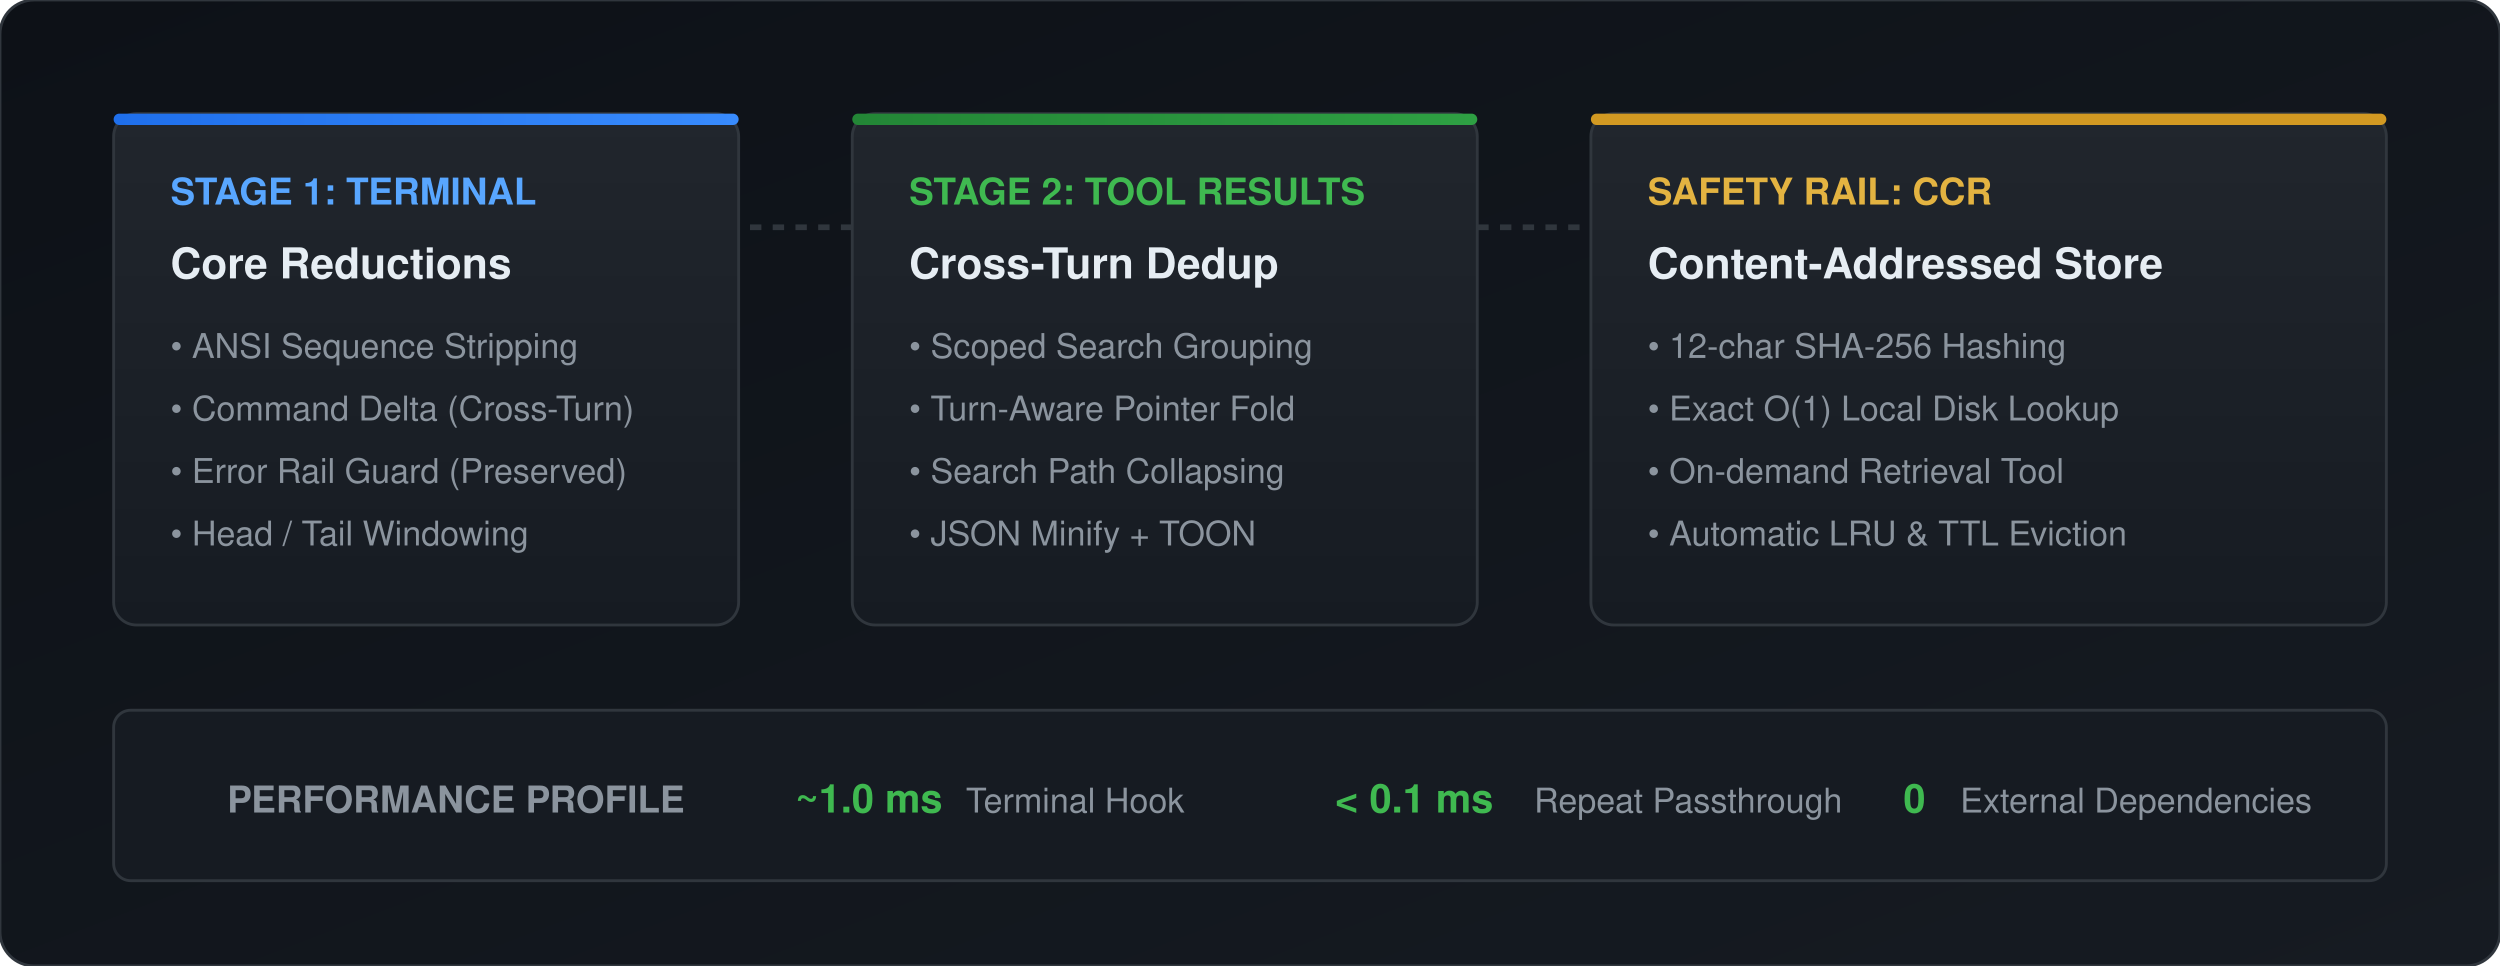
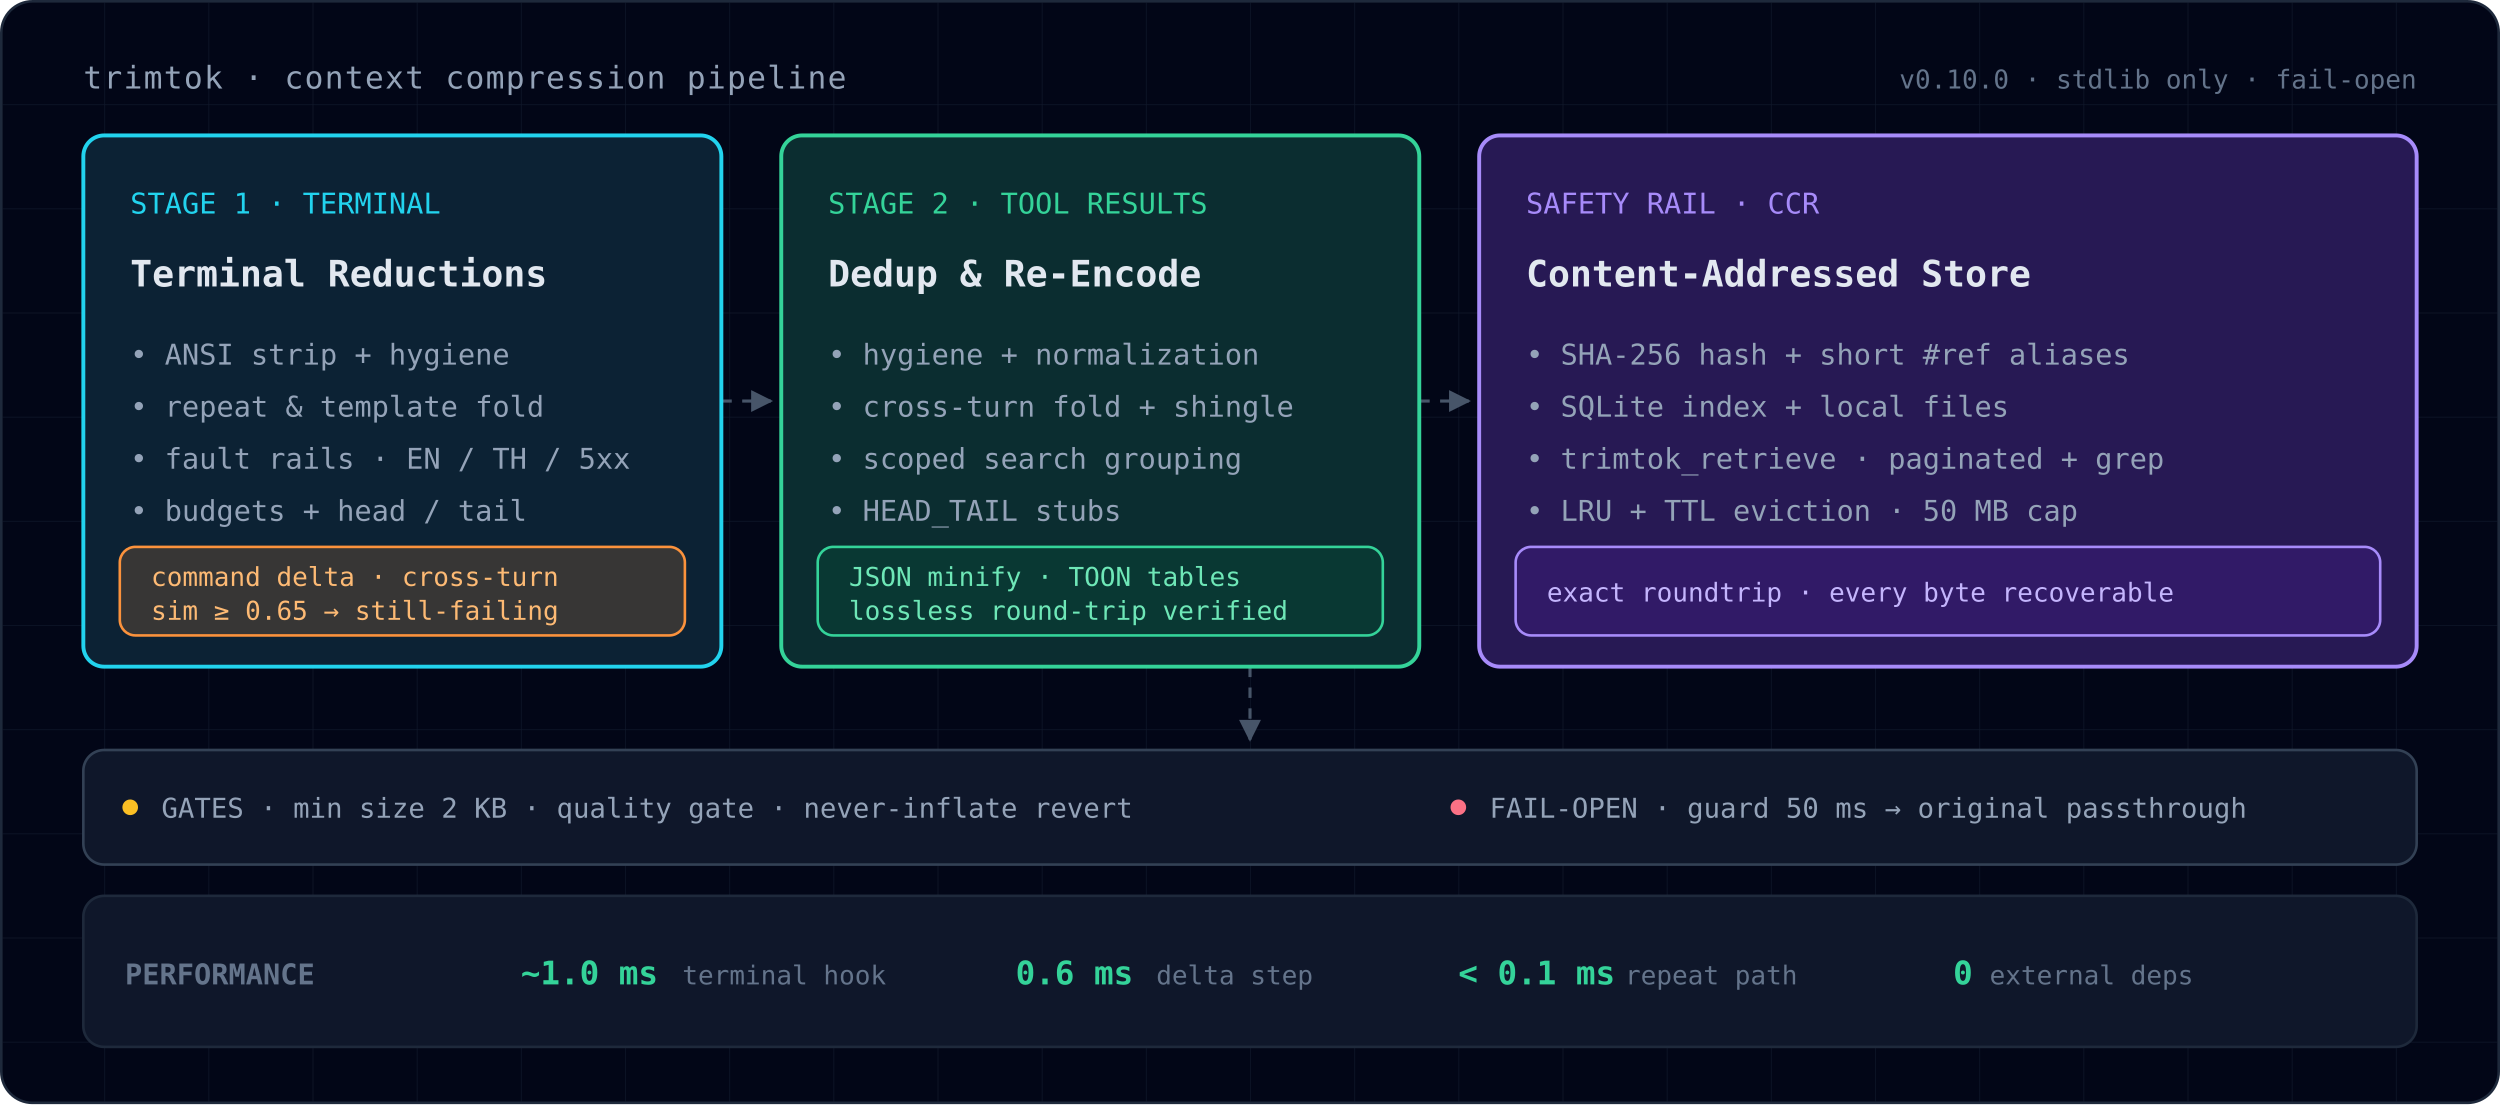
- <svg xmlns="http://www.w3.org/2000/svg" viewBox="0 0 880 340" width="100%" height="100%">
+ <svg xmlns="http://www.w3.org/2000/svg" viewBox="0 0 960 424" width="100%" height="100%">
  <defs>
-     <linearGradient id="bgGrad" x1="0%" y1="0%" x2="100%" y2="100%">
-       <stop offset="0%" stop-color="#0d1117" />
-       <stop offset="100%" stop-color="#161b22" />
-     </linearGradient>
-     <linearGradient id="cardGrad" x1="0%" y1="0%" x2="0%" y2="100%">
-       <stop offset="0%" stop-color="#21262d" />
-       <stop offset="100%" stop-color="#161b22" />
-     </linearGradient>
-     <linearGradient id="accentGrad" x1="0%" y1="0%" x2="100%" y2="0%">
-       <stop offset="0%" stop-color="#238636" />
-       <stop offset="100%" stop-color="#2ea043" />
-     </linearGradient>
-     <linearGradient id="blueGrad" x1="0%" y1="0%" x2="100%" y2="0%">
-       <stop offset="0%" stop-color="#1f6feb" />
-       <stop offset="100%" stop-color="#388bfd" />
-     </linearGradient>
+     <pattern id="grid" width="40" height="40" patternUnits="userSpaceOnUse">
+       <path d="M 40 0 L 0 0 0 40" fill="none" stroke="#1e293b" stroke-width="0.5" stroke-opacity="0.55" />
+     </pattern>
+     <marker id="arr" viewBox="0 0 10 10" refX="9" refY="5" markerWidth="7" markerHeight="7" orient="auto-start-reverse">
+       <path d="M0,0 L10,5 L0,10 z" fill="#475569" />
+     </marker>
  </defs>
-   <rect width="880" height="340" rx="12" fill="url(#bgGrad)" stroke="#30363d" stroke-width="1" />
-   <line x1="160" y1="80" x2="720" y2="80" stroke="#30363d" stroke-dasharray="4 4" stroke-width="2" />
-   <g transform="translate(40, 40)">
-     <rect width="220" height="180" rx="8" fill="url(#cardGrad)" stroke="#30363d" stroke-width="1" />
-     <rect width="220" height="4" rx="2" fill="url(#blueGrad)" />
-     <text x="20" y="32" font-family="-apple-system,BlinkMacSystemFont,Segoe UI,Helvetica,Arial,sans-serif" font-size="13" font-weight="600" fill="#58a6ff">STAGE 1: TERMINAL</text>
-     <text x="20" y="58" font-family="-apple-system,BlinkMacSystemFont,Segoe UI,Helvetica,Arial,sans-serif" font-size="15" font-weight="600" fill="#e6edf3">Core Reductions</text>
-     <text x="20" y="86" font-family="-apple-system,BlinkMacSystemFont,Segoe UI,Helvetica,Arial,sans-serif" font-size="12" fill="#8b949e">• ANSI Sequence Stripping</text>
-     <text x="20" y="108" font-family="-apple-system,BlinkMacSystemFont,Segoe UI,Helvetica,Arial,sans-serif" font-size="12" fill="#8b949e">• Command Delta (Cross-Turn)</text>
-     <text x="20" y="130" font-family="-apple-system,BlinkMacSystemFont,Segoe UI,Helvetica,Arial,sans-serif" font-size="12" fill="#8b949e">• Error Rail Guard (Preserved)</text>
-     <text x="20" y="152" font-family="-apple-system,BlinkMacSystemFont,Segoe UI,Helvetica,Arial,sans-serif" font-size="12" fill="#8b949e">• Head / Tail Windowing</text>
+   <rect x="0.5" y="0.5" width="959" height="423" rx="12" fill="#020617" stroke="#1e293b" stroke-width="1" />
+   <rect x="1" y="1" width="958" height="422" rx="11" fill="url(#grid)" />
+   <text x="32" y="34" font-family="ui-monospace,'JetBrains Mono','Cascadia Mono',Consolas,Menlo,monospace" font-size="12" letter-spacing="0.5" fill="#94a3b8">trimtok · context compression pipeline</text>
+   <text x="928" y="34" text-anchor="end" font-family="ui-monospace,'JetBrains Mono','Cascadia Mono',Consolas,Menlo,monospace" font-size="10" fill="#64748b">v0.10.0 · stdlib only · fail-open</text>
+   <line x1="277" y1="154" x2="296" y2="154" stroke="#475569" stroke-width="1.2" stroke-dasharray="4 4" marker-end="url(#arr)" />
+   <line x1="545" y1="154" x2="564" y2="154" stroke="#475569" stroke-width="1.2" stroke-dasharray="4 4" marker-end="url(#arr)" />
+   <line x1="480" y1="256" x2="480" y2="284" stroke="#475569" stroke-width="1.2" stroke-dasharray="4 4" marker-end="url(#arr)" />
+   <g>
+     <rect x="32" y="52" width="245" height="204" rx="8" fill="#0f172a" />
+     <rect x="32" y="52" width="245" height="204" rx="8" fill="rgba(8,51,68,0.4)" stroke="#22d3ee" stroke-width="1.5" />
+     <text x="50" y="82" font-family="ui-monospace,'JetBrains Mono','Cascadia Mono',Consolas,Menlo,monospace" font-size="11" fill="#22d3ee">STAGE 1 · TERMINAL</text>
+     <text x="50" y="110" font-family="ui-monospace,'JetBrains Mono','Cascadia Mono',Consolas,Menlo,monospace" font-size="14" font-weight="600" fill="#e2e8f0">Terminal Reductions</text>
+     <text x="50" y="140" font-family="ui-monospace,'JetBrains Mono','Cascadia Mono',Consolas,Menlo,monospace" font-size="11" fill="#94a3b8">• ANSI strip + hygiene</text>
+     <text x="50" y="160" font-family="ui-monospace,'JetBrains Mono','Cascadia Mono',Consolas,Menlo,monospace" font-size="11" fill="#94a3b8">• repeat &amp; template fold</text>
+     <text x="50" y="180" font-family="ui-monospace,'JetBrains Mono','Cascadia Mono',Consolas,Menlo,monospace" font-size="11" fill="#94a3b8">• fault rails · EN / TH / 5xx</text>
+     <text x="50" y="200" font-family="ui-monospace,'JetBrains Mono','Cascadia Mono',Consolas,Menlo,monospace" font-size="11" fill="#94a3b8">• budgets + head / tail</text>
+     <rect x="46" y="210" width="217" height="34" rx="6" fill="rgba(251,146,60,0.18)" stroke="#fb923c" stroke-width="1" />
+     <text x="58" y="225" font-family="ui-monospace,'JetBrains Mono','Cascadia Mono',Consolas,Menlo,monospace" font-size="10" fill="#fdba74">command delta · cross-turn</text>
+     <text x="58" y="238" font-family="ui-monospace,'JetBrains Mono','Cascadia Mono',Consolas,Menlo,monospace" font-size="10" fill="#fdba74">sim ≥ 0.65 → still-failing</text>
  </g>
-   <g transform="translate(300, 40)">
-     <rect width="220" height="180" rx="8" fill="url(#cardGrad)" stroke="#30363d" stroke-width="1" />
-     <rect width="220" height="4" rx="2" fill="url(#accentGrad)" />
-     <text x="20" y="32" font-family="-apple-system,BlinkMacSystemFont,Segoe UI,Helvetica,Arial,sans-serif" font-size="13" font-weight="600" fill="#3fb950">STAGE 2: TOOL RESULTS</text>
-     <text x="20" y="58" font-family="-apple-system,BlinkMacSystemFont,Segoe UI,Helvetica,Arial,sans-serif" font-size="15" font-weight="600" fill="#e6edf3">Cross-Turn Dedup</text>
-     <text x="20" y="86" font-family="-apple-system,BlinkMacSystemFont,Segoe UI,Helvetica,Arial,sans-serif" font-size="12" fill="#8b949e">• Scoped Search Grouping</text>
-     <text x="20" y="108" font-family="-apple-system,BlinkMacSystemFont,Segoe UI,Helvetica,Arial,sans-serif" font-size="12" fill="#8b949e">• Turn-Aware Pointer Fold</text>
-     <text x="20" y="130" font-family="-apple-system,BlinkMacSystemFont,Segoe UI,Helvetica,Arial,sans-serif" font-size="12" fill="#8b949e">• Search Path Collapsing</text>
-     <text x="20" y="152" font-family="-apple-system,BlinkMacSystemFont,Segoe UI,Helvetica,Arial,sans-serif" font-size="12" fill="#8b949e">• JSON Minify + TOON</text>
+   <g>
+     <rect x="300" y="52" width="245" height="204" rx="8" fill="#0f172a" />
+     <rect x="300" y="52" width="245" height="204" rx="8" fill="rgba(6,78,59,0.4)" stroke="#34d399" stroke-width="1.5" />
+     <text x="318" y="82" font-family="ui-monospace,'JetBrains Mono','Cascadia Mono',Consolas,Menlo,monospace" font-size="11" fill="#34d399">STAGE 2 · TOOL RESULTS</text>
+     <text x="318" y="110" font-family="ui-monospace,'JetBrains Mono','Cascadia Mono',Consolas,Menlo,monospace" font-size="14" font-weight="600" fill="#e2e8f0">Dedup &amp; Re-Encode</text>
+     <text x="318" y="140" font-family="ui-monospace,'JetBrains Mono','Cascadia Mono',Consolas,Menlo,monospace" font-size="11" fill="#94a3b8">• hygiene + normalization</text>
+     <text x="318" y="160" font-family="ui-monospace,'JetBrains Mono','Cascadia Mono',Consolas,Menlo,monospace" font-size="11" fill="#94a3b8">• cross-turn fold + shingle</text>
+     <text x="318" y="180" font-family="ui-monospace,'JetBrains Mono','Cascadia Mono',Consolas,Menlo,monospace" font-size="11" fill="#94a3b8">• scoped search grouping</text>
+     <text x="318" y="200" font-family="ui-monospace,'JetBrains Mono','Cascadia Mono',Consolas,Menlo,monospace" font-size="11" fill="#94a3b8">• HEAD_TAIL stubs</text>
+     <rect x="314" y="210" width="217" height="34" rx="6" fill="rgba(6,78,59,0.35)" stroke="#34d399" stroke-width="1" />
+     <text x="326" y="225" font-family="ui-monospace,'JetBrains Mono','Cascadia Mono',Consolas,Menlo,monospace" font-size="10" fill="#6ee7b7">JSON minify · TOON tables</text>
+     <text x="326" y="238" font-family="ui-monospace,'JetBrains Mono','Cascadia Mono',Consolas,Menlo,monospace" font-size="10" fill="#6ee7b7">lossless round-trip verified</text>
  </g>
-   <g transform="translate(560, 40)">
-     <rect width="280" height="180" rx="8" fill="url(#cardGrad)" stroke="#30363d" stroke-width="1" />
-     <rect width="280" height="4" rx="2" fill="#d29922" />
-     <text x="20" y="32" font-family="-apple-system,BlinkMacSystemFont,Segoe UI,Helvetica,Arial,sans-serif" font-size="13" font-weight="600" fill="#e3b341">SAFETY RAIL: CCR</text>
-     <text x="20" y="58" font-family="-apple-system,BlinkMacSystemFont,Segoe UI,Helvetica,Arial,sans-serif" font-size="15" font-weight="600" fill="#e6edf3">Content-Addressed Store</text>
-     <text x="20" y="86" font-family="-apple-system,BlinkMacSystemFont,Segoe UI,Helvetica,Arial,sans-serif" font-size="12" fill="#8b949e">• 12-char SHA-256 Hashing</text>
-     <text x="20" y="108" font-family="-apple-system,BlinkMacSystemFont,Segoe UI,Helvetica,Arial,sans-serif" font-size="12" fill="#8b949e">• Exact O(1) Local Disk Lookup</text>
-     <text x="20" y="130" font-family="-apple-system,BlinkMacSystemFont,Segoe UI,Helvetica,Arial,sans-serif" font-size="12" fill="#8b949e">• On-demand Retrieval Tool</text>
-     <text x="20" y="152" font-family="-apple-system,BlinkMacSystemFont,Segoe UI,Helvetica,Arial,sans-serif" font-size="12" fill="#8b949e">• Automatic LRU &amp; TTL Eviction</text>
+   <g>
+     <rect x="568" y="52" width="360" height="204" rx="8" fill="#0f172a" />
+     <rect x="568" y="52" width="360" height="204" rx="8" fill="rgba(76,29,149,0.4)" stroke="#a78bfa" stroke-width="1.5" />
+     <text x="586" y="82" font-family="ui-monospace,'JetBrains Mono','Cascadia Mono',Consolas,Menlo,monospace" font-size="11" fill="#a78bfa">SAFETY RAIL · CCR</text>
+     <text x="586" y="110" font-family="ui-monospace,'JetBrains Mono','Cascadia Mono',Consolas,Menlo,monospace" font-size="14" font-weight="600" fill="#e2e8f0">Content-Addressed Store</text>
+     <text x="586" y="140" font-family="ui-monospace,'JetBrains Mono','Cascadia Mono',Consolas,Menlo,monospace" font-size="11" fill="#94a3b8">• SHA-256 hash + short #ref aliases</text>
+     <text x="586" y="160" font-family="ui-monospace,'JetBrains Mono','Cascadia Mono',Consolas,Menlo,monospace" font-size="11" fill="#94a3b8">• SQLite index + local files</text>
+     <text x="586" y="180" font-family="ui-monospace,'JetBrains Mono','Cascadia Mono',Consolas,Menlo,monospace" font-size="11" fill="#94a3b8">• trimtok_retrieve · paginated + grep</text>
+     <text x="586" y="200" font-family="ui-monospace,'JetBrains Mono','Cascadia Mono',Consolas,Menlo,monospace" font-size="11" fill="#94a3b8">• LRU + TTL eviction · 50 MB cap</text>
+     <rect x="582" y="210" width="332" height="34" rx="6" fill="rgba(76,29,149,0.3)" stroke="#a78bfa" stroke-width="1" />
+     <text x="594" y="231" font-family="ui-monospace,'JetBrains Mono','Cascadia Mono',Consolas,Menlo,monospace" font-size="10" fill="#c4b5fd">exact roundtrip · every byte recoverable</text>
  </g>
-   <g transform="translate(40, 250)">
-     <rect width="800" height="60" rx="6" fill="#161b22" stroke="#30363d" stroke-width="1" />
-     <text x="40" y="36" font-family="-apple-system,BlinkMacSystemFont,Segoe UI,Helvetica,Arial,sans-serif" font-size="13" font-weight="600" fill="#8b949e">PERFORMANCE PROFILE</text>
-     <text x="240" y="36" font-family="-apple-system,BlinkMacSystemFont,Segoe UI,Helvetica,Arial,sans-serif" font-size="14" font-weight="700" fill="#3fb950">~1.0 ms</text>
-     <text x="300" y="36" font-family="-apple-system,BlinkMacSystemFont,Segoe UI,Helvetica,Arial,sans-serif" font-size="12" fill="#8b949e">Terminal Hook</text>
-     <text x="430" y="36" font-family="-apple-system,BlinkMacSystemFont,Segoe UI,Helvetica,Arial,sans-serif" font-size="14" font-weight="700" fill="#3fb950">&lt; 0.1 ms</text>
-     <text x="500" y="36" font-family="-apple-system,BlinkMacSystemFont,Segoe UI,Helvetica,Arial,sans-serif" font-size="12" fill="#8b949e">Repeat Passthrough</text>
-     <text x="630" y="36" font-family="-apple-system,BlinkMacSystemFont,Segoe UI,Helvetica,Arial,sans-serif" font-size="14" font-weight="700" fill="#3fb950">0</text>
-     <text x="650" y="36" font-family="-apple-system,BlinkMacSystemFont,Segoe UI,Helvetica,Arial,sans-serif" font-size="12" fill="#8b949e">External Dependencies</text>
+   <g>
+     <rect x="32" y="288" width="896" height="44" rx="8" fill="#0f172a" stroke="#334155" stroke-width="1" />
+     <circle cx="50" cy="310" r="3" fill="#fbbf24" />
+     <text x="62" y="314" font-family="ui-monospace,'JetBrains Mono','Cascadia Mono',Consolas,Menlo,monospace" font-size="10.5" fill="#94a3b8">GATES · min size 2 KB · quality gate · never-inflate revert</text>
+     <circle cx="560" cy="310" r="3" fill="#fb7185" />
+     <text x="572" y="314" font-family="ui-monospace,'JetBrains Mono','Cascadia Mono',Consolas,Menlo,monospace" font-size="10.5" fill="#94a3b8">FAIL-OPEN · guard 50 ms → original passthrough</text>
+   </g>
+   <g>
+     <rect x="32" y="344" width="896" height="58" rx="8" fill="#0f172a" stroke="#1e293b" stroke-width="1" />
+     <text x="48" y="378" font-family="ui-monospace,'JetBrains Mono','Cascadia Mono',Consolas,Menlo,monospace" font-size="11" font-weight="600" fill="#64748b">PERFORMANCE</text>
+     <text x="200" y="378" font-family="ui-monospace,'JetBrains Mono','Cascadia Mono',Consolas,Menlo,monospace" font-size="12.5" font-weight="700" fill="#34d399">~1.0 ms</text>
+     <text x="262" y="378" font-family="ui-monospace,'JetBrains Mono','Cascadia Mono',Consolas,Menlo,monospace" font-size="10" fill="#64748b">terminal hook</text>
+     <text x="390" y="378" font-family="ui-monospace,'JetBrains Mono','Cascadia Mono',Consolas,Menlo,monospace" font-size="12.5" font-weight="700" fill="#34d399">0.6 ms</text>
+     <text x="444" y="378" font-family="ui-monospace,'JetBrains Mono','Cascadia Mono',Consolas,Menlo,monospace" font-size="10" fill="#64748b">delta step</text>
+     <text x="560" y="378" font-family="ui-monospace,'JetBrains Mono','Cascadia Mono',Consolas,Menlo,monospace" font-size="12.5" font-weight="700" fill="#34d399">&lt; 0.1 ms</text>
+     <text x="624" y="378" font-family="ui-monospace,'JetBrains Mono','Cascadia Mono',Consolas,Menlo,monospace" font-size="10" fill="#64748b">repeat path</text>
+     <text x="750" y="378" font-family="ui-monospace,'JetBrains Mono','Cascadia Mono',Consolas,Menlo,monospace" font-size="12.5" font-weight="700" fill="#34d399">0</text>
+     <text x="764" y="378" font-family="ui-monospace,'JetBrains Mono','Cascadia Mono',Consolas,Menlo,monospace" font-size="10" fill="#64748b">external deps</text>
  </g>
</svg>
